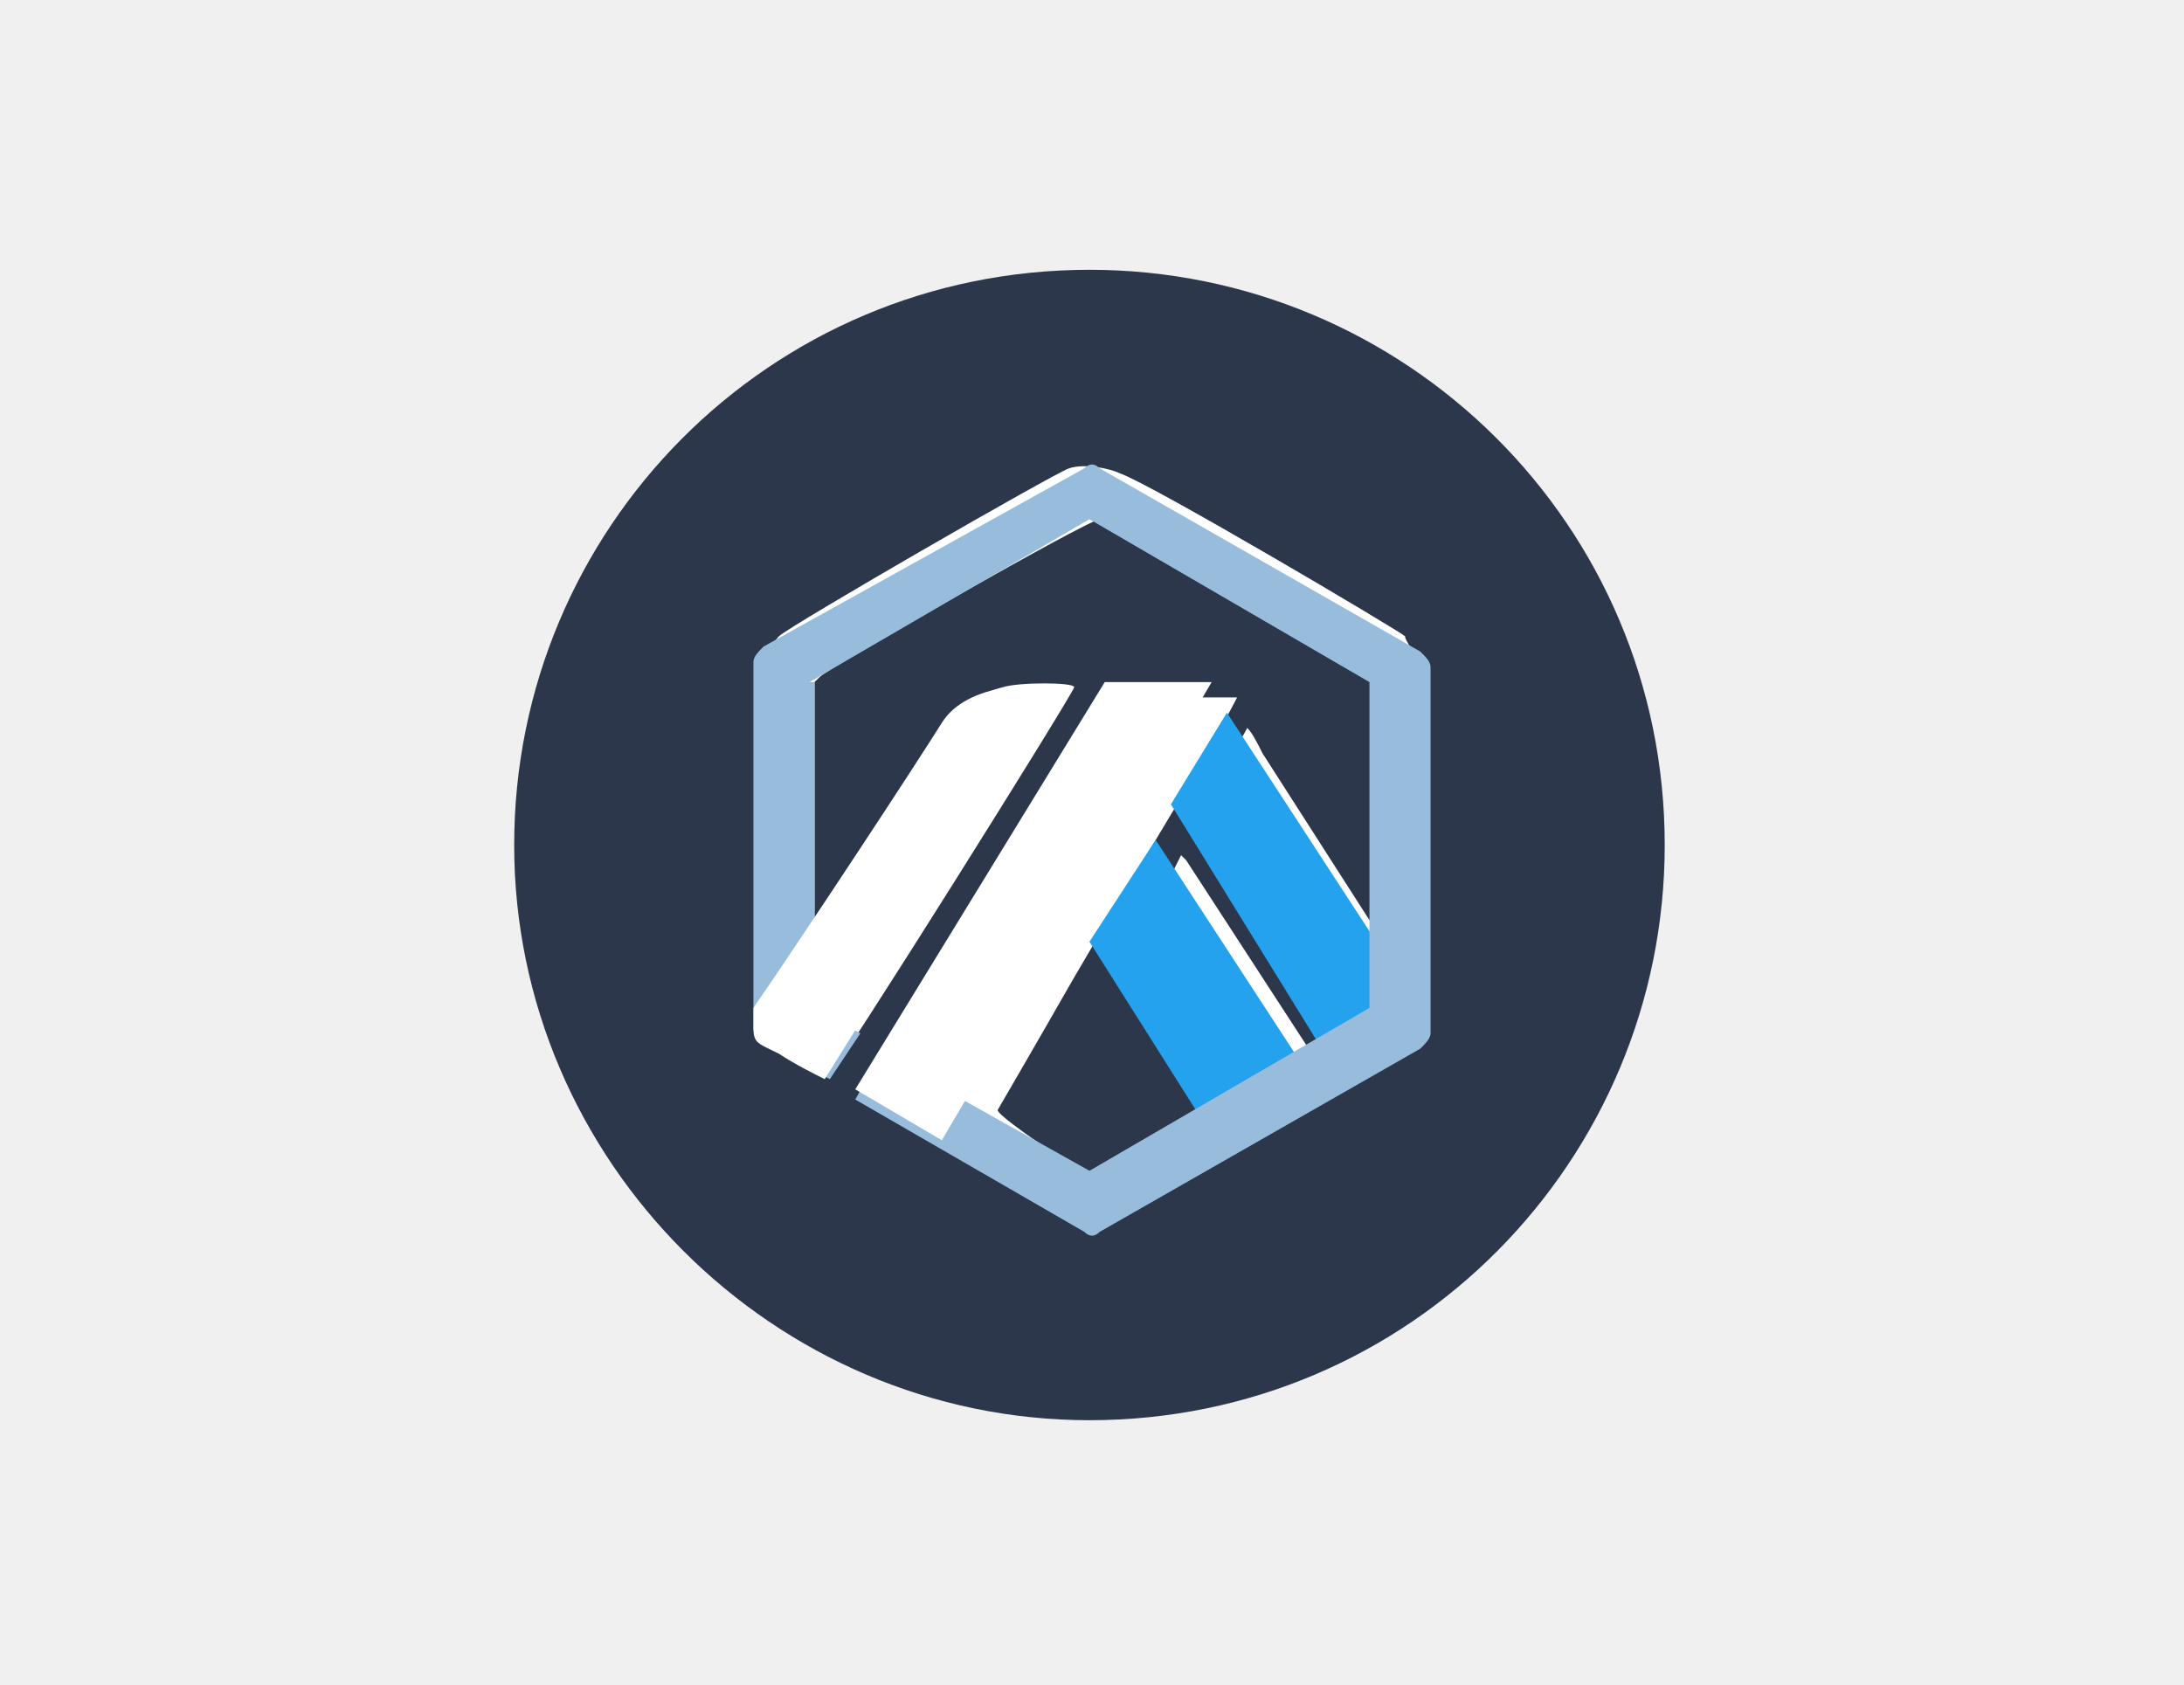
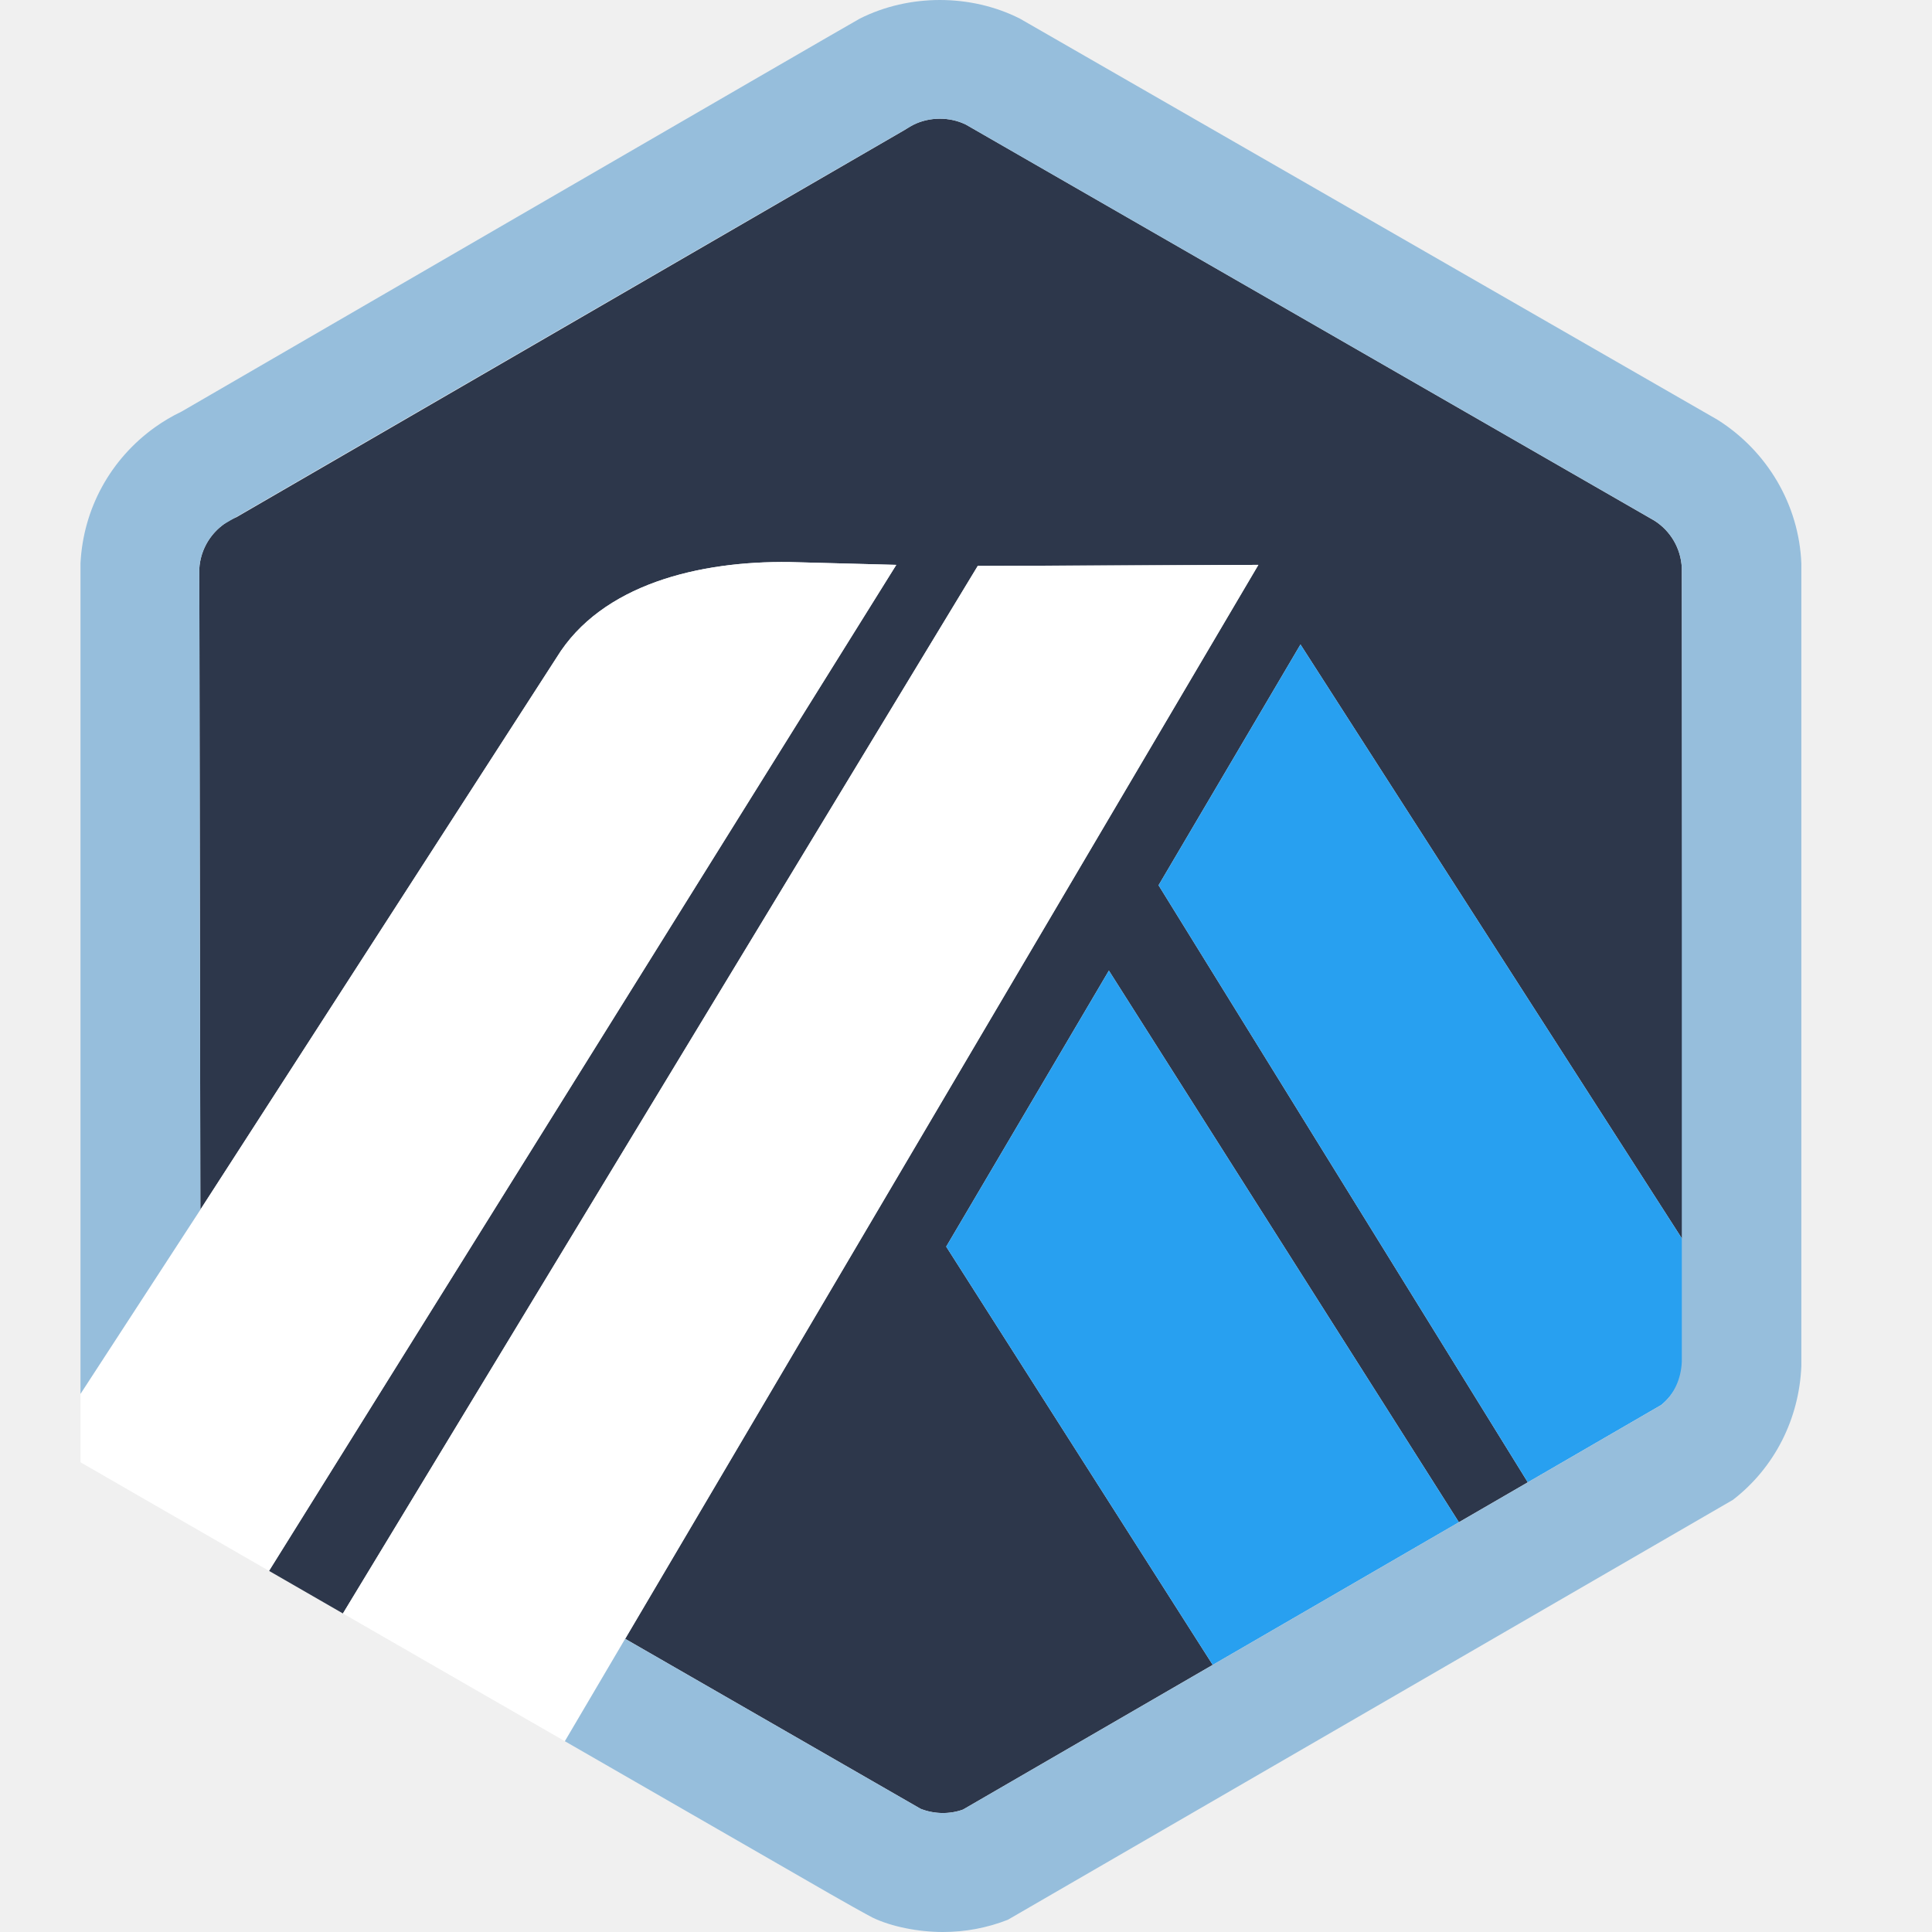
- <svg xmlns="http://www.w3.org/2000/svg" version="1.0" id="katman_1" x="0px" y="0px" viewBox="0 0 42.9 33.1" style="enable-background:new 0 0 42.9 33.1;" xml:space="preserve">
-   <style type="text/css">
- 	.st0{fill:#2C374B;}
- 	.st1{fill-rule:evenodd;clip-rule:evenodd;fill:#FFFFFF;}
- 	.st2{fill:#24A2EE;}
- 	.st3{fill-rule:evenodd;clip-rule:evenodd;fill:#98BCDC;}
- 	.st4{fill:#FFFFFF;}
- </style>
-   <path class="st0" d="M21.4,27.9c6.3,0,11.3-5.1,11.3-11.3c0-6.3-5.1-11.3-11.3-11.3c-6.3,0-11.3,5.1-11.3,11.3  C10.1,22.8,15.2,27.9,21.4,27.9z" />
-   <path class="st1" d="M27.6,12.5c-0.1-0.1-5-3-5.6-3.2c-0.2-0.1-0.7-0.2-1-0.1c-0.3,0.1-5.5,3.1-5.7,3.3c-0.1,0.1-0.2,0.3-0.3,0.4  c-0.1,0.2-0.1,0.3-0.1,3.8l0,3.6l0.7,0.4c0.4,0.2,0.7,0.4,0.7,0.4c0.1,0,4.8-7.5,4.8-7.6c0-0.1-1.1-0.1-1.4,0  c-0.4,0.1-0.7,0.3-0.9,0.5c-0.1,0.1-0.7,1.1-1.5,2.2c-0.7,1.1-1.3,2.1-1.3,2.1c0,0,0-1,0-2.4v-2.5l0.1-0.1c0.2-0.2,5.3-3.1,5.5-3.1  c0.1,0,0.2,0,1.4,0.7c0.4,0.2,1.5,0.8,2.4,1.4c0.9,0.5,1.7,1,1.8,1.1l0.1,0.1v5.2l-2.5-3.9c-0.1-0.2-0.2-0.4-0.3-0.5l0,0l0,0  c0,0,0,0,0,0c0,0-0.1,0.2-0.7,1.2c-0.1,0.1-0.2,0.3-0.2,0.4l-0.1,0.2l0,0l0,0l0.1,0.1l0.1,0.1c0,0,0,0.1,0.1,0.1l0.2,0.3  c0,0,0,0.1,0.1,0.1c0.1,0.1,0.2,0.3,0.2,0.4c0,0,0,0,0,0.1l2.1,3.4l-0.2,0.1c-0.1,0.1-0.2,0.1-0.3,0.1l-2.6-4l-0.1-0.1l-0.2,0.4l0,0  l-1,1.6l0,0l2,3.2c-0.3,0.2-2,1.4-2.1,1.4c-0.1,0-2.4-1.5-2.3-1.6c0,0,0.7-1.2,1.5-2.6l0,0c0.7-1.2,1.6-2.7,2.2-3.7  c0.7-1.2,1-1.8,1-1.8c0,0-0.5,0-1.1,0l-1,0l-2.3,3.8c-0.8,1.4-1.6,2.7-2,3.4l0,0C17.2,21,17,21.2,17,21.2l-0.1,0.2l1.8,1  c1,0.6,1.9,1.1,2.1,1.2c0.3,0.2,0.8,0.2,1,0.2c0.2-0.1,5.4-3.1,5.7-3.3c0.1-0.1,0.2-0.2,0.3-0.4l0.1-0.3l0-3.3l0-3.3l-0.1-0.2  C27.8,12.8,27.6,12.6,27.6,12.5z M27,18.6L27,18.6L27,18.6L27,18.6z" />
-   <path class="st2" d="M27.1,18.6l-3-4.6l-1.1,1.8l2.9,4.7l1.3-0.6L27.1,18.6z" />
-   <path class="st2" d="M25.7,21.1l-3-4.6l-1.3,2l2.4,3.8l1.5-0.6L25.7,21.1z" />
-   <path class="st3" d="M15.9,13.4l5.5-3.2l5.5,3.2v6.4l-5.5,3.2l-4.1-2.3l-0.5,0.9l4.5,2.6c0.1,0.1,0.2,0.1,0.3,0l6.3-3.6  c0.1-0.1,0.2-0.2,0.2-0.3v-7.2c0-0.1-0.1-0.2-0.2-0.3l-6.3-3.6c-0.1-0.1-0.2-0.1-0.3,0L15,12.7c-0.1,0.1-0.2,0.2-0.2,0.3v7.2  c0,0.1,0.1,0.2,0.2,0.3l1.3,0.7l0.6-0.9l-0.9-0.5V13.4z" />
-   <path class="st4" d="M23.8,13.4l-2.1,0l-4.9,8l1.7,1L23.8,13.4z" />
-   <path class="st4" d="M18.5,14.2c0.5-0.8,1.9-0.8,2.5-0.7l-4.8,7.7c-0.2-0.1-0.6-0.3-0.9-0.5c-0.4-0.2-0.5-0.2-0.5-0.5v-0.4  C15.9,18.2,18,15,18.5,14.2z" />
+ <svg xmlns="http://www.w3.org/2000/svg" width="24" height="24" viewBox="0 0 24 24" fill="none">
+   <path d="M14.392 10.997L16.155 8.006L20.906 15.405L20.908 16.825L20.892 7.054C20.881 6.815 20.754 6.596 20.552 6.468L11.999 1.548C11.799 1.449 11.545 1.45 11.345 1.551C11.318 1.564 11.293 1.579 11.269 1.595L11.239 1.614L2.937 6.425L2.905 6.439C2.863 6.458 2.821 6.483 2.782 6.511C2.625 6.624 2.52 6.791 2.486 6.978C2.481 7.006 2.477 7.035 2.476 7.064L2.489 15.027L6.914 8.168C7.471 7.259 8.685 6.966 9.812 6.982L11.134 7.017L3.342 19.514L4.26 20.043L12.146 7.03L15.632 7.017L7.766 20.358L11.044 22.244L11.435 22.469C11.601 22.536 11.796 22.54 11.963 22.479L20.637 17.453L18.979 18.414L14.392 10.997ZM15.065 20.682L11.754 15.486L13.775 12.057L18.123 18.91L15.065 20.682Z" fill="#2D374B" />
+   <path d="M11.754 15.486L15.065 20.682L18.123 18.91L13.775 12.057L11.754 15.486Z" fill="#28A0F0" />
+   <path d="M20.908 16.825L20.906 15.405L16.155 8.006L14.392 10.997L18.979 18.414L20.637 17.453C20.799 17.321 20.898 17.127 20.908 16.918L20.908 16.825Z" fill="#28A0F0" />
+   <path d="M1 18.165L3.342 19.514L11.134 7.017L9.812 6.982C8.685 6.966 7.471 7.259 6.914 8.169L2.489 15.027L1 17.315V18.165V18.165Z" fill="white" />
+   <path d="M15.632 7.017L12.146 7.03L4.26 20.043L7.017 21.63L7.766 20.358L15.632 7.017Z" fill="white" />
+   <path d="M22.377 6.999C22.348 6.27 21.953 5.603 21.335 5.214L12.669 0.231C12.058 -0.077 11.294 -0.077 10.681 0.231C10.609 0.267 2.255 5.113 2.255 5.113C2.139 5.168 2.028 5.234 1.923 5.309C1.371 5.705 1.035 6.319 1 6.995V17.315L2.489 15.027L2.476 7.064C2.477 7.035 2.481 7.006 2.486 6.978C2.52 6.791 2.625 6.624 2.782 6.511C2.821 6.483 11.318 1.564 11.345 1.551C11.545 1.45 11.799 1.449 11.999 1.548L20.552 6.467C20.754 6.596 20.881 6.815 20.892 7.054V16.918C20.882 17.127 20.799 17.321 20.637 17.453L18.979 18.414L18.123 18.91L15.065 20.682L11.963 22.479C11.796 22.54 11.601 22.536 11.435 22.469L7.766 20.358L7.017 21.63L10.314 23.528C10.423 23.59 10.52 23.645 10.6 23.69C10.723 23.759 10.808 23.805 10.837 23.82C11.072 23.934 11.409 24 11.713 24C11.991 24 12.263 23.949 12.52 23.848L21.528 18.631C22.045 18.231 22.349 17.627 22.377 16.972V6.999Z" fill="#96BEDC" />
</svg>
